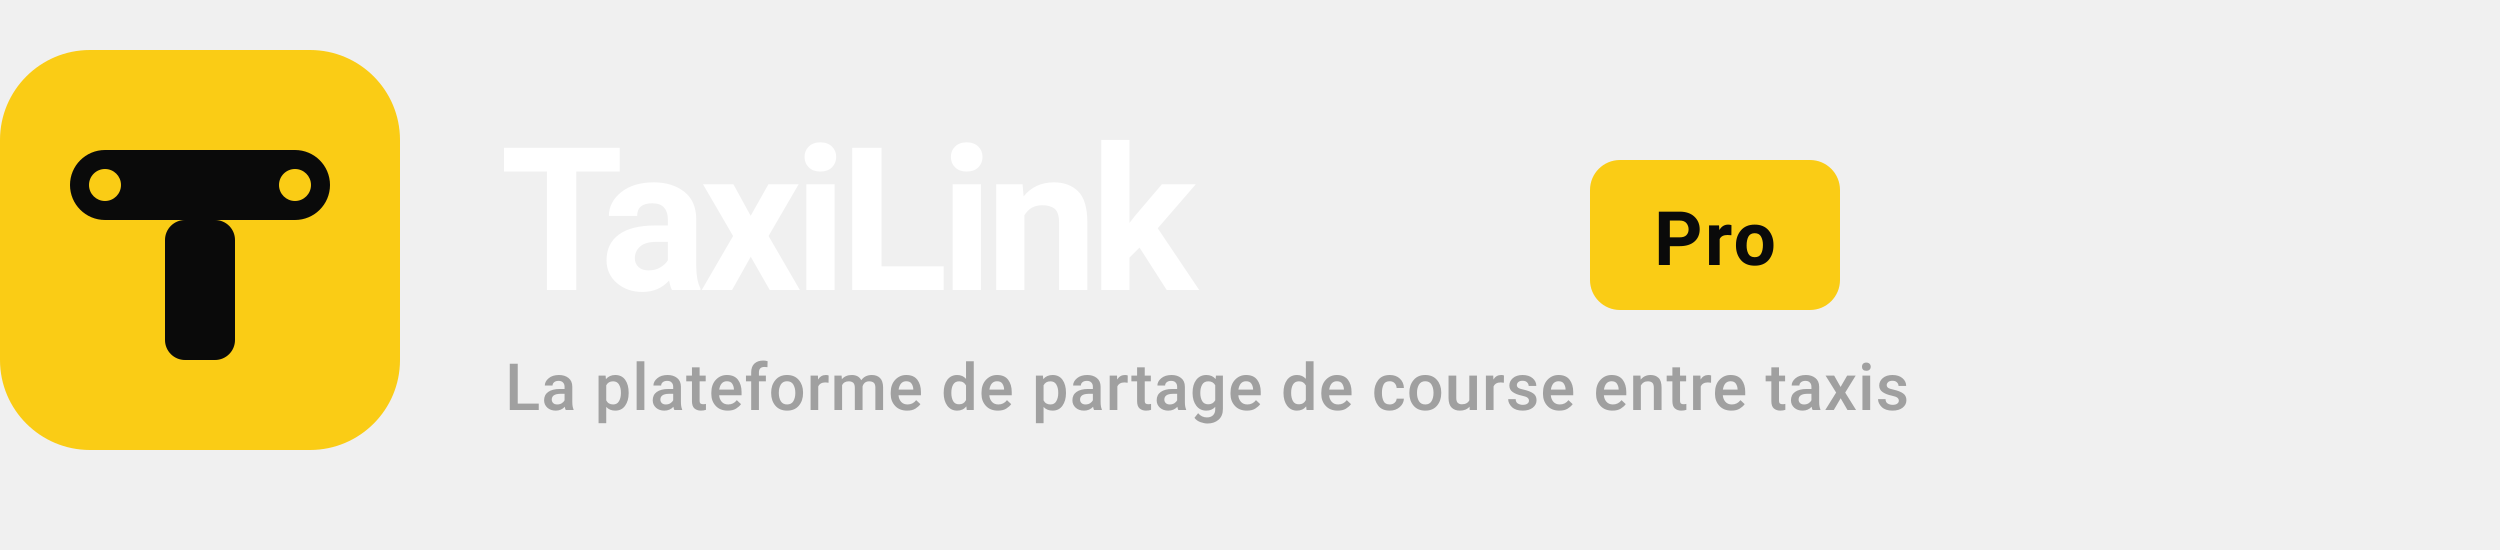
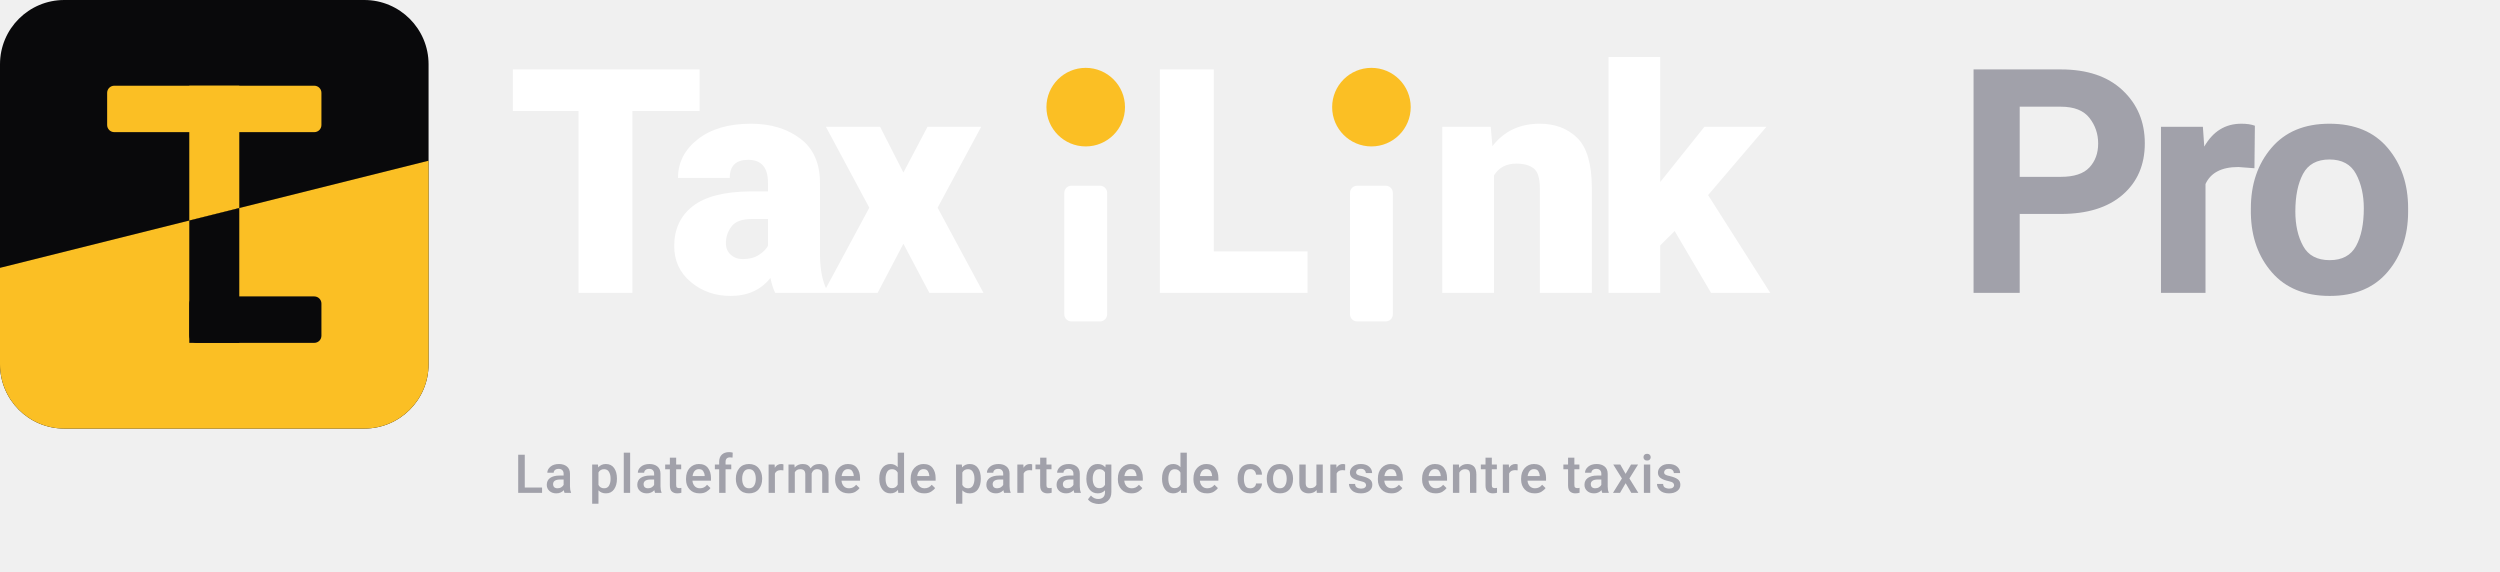
- <svg xmlns="http://www.w3.org/2000/svg" viewBox="0 0 500 110" width="500" height="110" role="img" aria-label="TaxiLink Pro — La plateforme de partage de course entre taxis">
-   <g>
-     <rect x="0" y="10" width="80" height="80" rx="18" fill="#FACC15" />
-     <rect x="14" y="30" width="52" height="14" rx="7" fill="#0A0A0A" />
-     <circle cx="21" cy="37" r="3.2" fill="#FACC15" />
-     <circle cx="59" cy="37" r="3.2" fill="#FACC15" />
-     <rect x="33" y="44" width="14" height="28" rx="4" fill="#0A0A0A" />
+ <svg xmlns="http://www.w3.org/2000/svg" viewBox="0 0 700 160" width="700" height="160" role="img" aria-label="TaxiLink Pro — La plateforme de partage de course entre taxis">
+   <defs>
+     <clipPath id="tlDtC">
+       <rect width="120" height="120" rx="18" />
+     </clipPath>
+     <clipPath id="tlDtZh">
+       <polygon points="0,0 120,0 120,45 0,75" />
+     </clipPath>
+     <clipPath id="tlDtZb">
+       <polygon points="0,75 120,45 120,120 0,120" />
+     </clipPath>
+   </defs>
+   <g clip-path="url(#tlDtC)">
+     <rect width="120" height="120" fill="#09090B" />
+     <polygon points="0,75 120,45 120,120 0,120" fill="#FBBF24" />
+     <g clip-path="url(#tlDtZh)" fill="#FBBF24">
+       <rect x="30" y="24" width="60" height="13" rx="2" />
+       <rect x="53" y="24" width="14" height="72" />
+       <rect x="53" y="83" width="37" height="13" rx="2" />
+     </g>
+     <g clip-path="url(#tlDtZb)" fill="#09090B">
+       <rect x="30" y="24" width="60" height="13" rx="2" />
+       <rect x="53" y="24" width="14" height="72" />
+       <rect x="53" y="83" width="37" height="13" rx="2" />
+     </g>
  </g>
-   <text x="100" y="58" font-family="system-ui, -apple-system, 'Segoe UI', Roboto, sans-serif" font-size="40" font-weight="700" fill="#FFFFFF" letter-spacing="-1.5">TaxiLink</text>
-   <rect x="318" y="32" width="50" height="30" rx="6" fill="#FACC15" />
-   <text x="343" y="53" text-anchor="middle" font-family="system-ui, -apple-system, 'Segoe UI', Roboto, sans-serif" font-size="15" font-weight="700" fill="#0A0A0A" letter-spacing="0.5">Pro</text>
-   <text x="101" y="82" font-family="system-ui, -apple-system, 'Segoe UI', Roboto, sans-serif" font-size="13" font-weight="500" fill="#A0A0A0" letter-spacing="0.2">La plateforme de partage de course entre taxis</text>
+   <g transform="translate(142, 0)">
+     <text x="0" y="82" font-family="'Plus Jakarta Sans', system-ui, -apple-system, 'Segoe UI', Roboto, sans-serif" font-size="88" font-weight="800" fill="#FFFFFF" letter-spacing="-3.5">Tax</text>
+     <circle cx="162" cy="30" r="11" fill="#FBBF24" />
+     <rect x="156" y="52" width="12" height="38" rx="2" fill="#FFFFFF" />
+     <text x="178" y="82" font-family="'Plus Jakarta Sans', system-ui, -apple-system, 'Segoe UI', Roboto, sans-serif" font-size="88" font-weight="800" fill="#FFFFFF" letter-spacing="-3.5">L</text>
+     <circle cx="242" cy="30" r="11" fill="#FBBF24" />
+     <rect x="236" y="52" width="12" height="38" rx="2" fill="#FFFFFF" />
+     <text x="258" y="82" font-family="'Plus Jakarta Sans', system-ui, -apple-system, 'Segoe UI', Roboto, sans-serif" font-size="88" font-weight="800" fill="#FFFFFF" letter-spacing="-3.5">nk</text>
+     <text x="405" y="82" font-family="'Plus Jakarta Sans', system-ui, -apple-system, 'Segoe UI', Roboto, sans-serif" font-size="88" font-weight="700" fill="#A1A1AA" letter-spacing="-3.5">Pro</text>
+   </g>
+   <text x="144" y="138" font-family="'Plus Jakarta Sans', system-ui, -apple-system, 'Segoe UI', Roboto, sans-serif" font-size="15" font-weight="500" fill="#A1A1AA" letter-spacing="0.3">La plateforme de partage de course entre taxis</text>
</svg>
